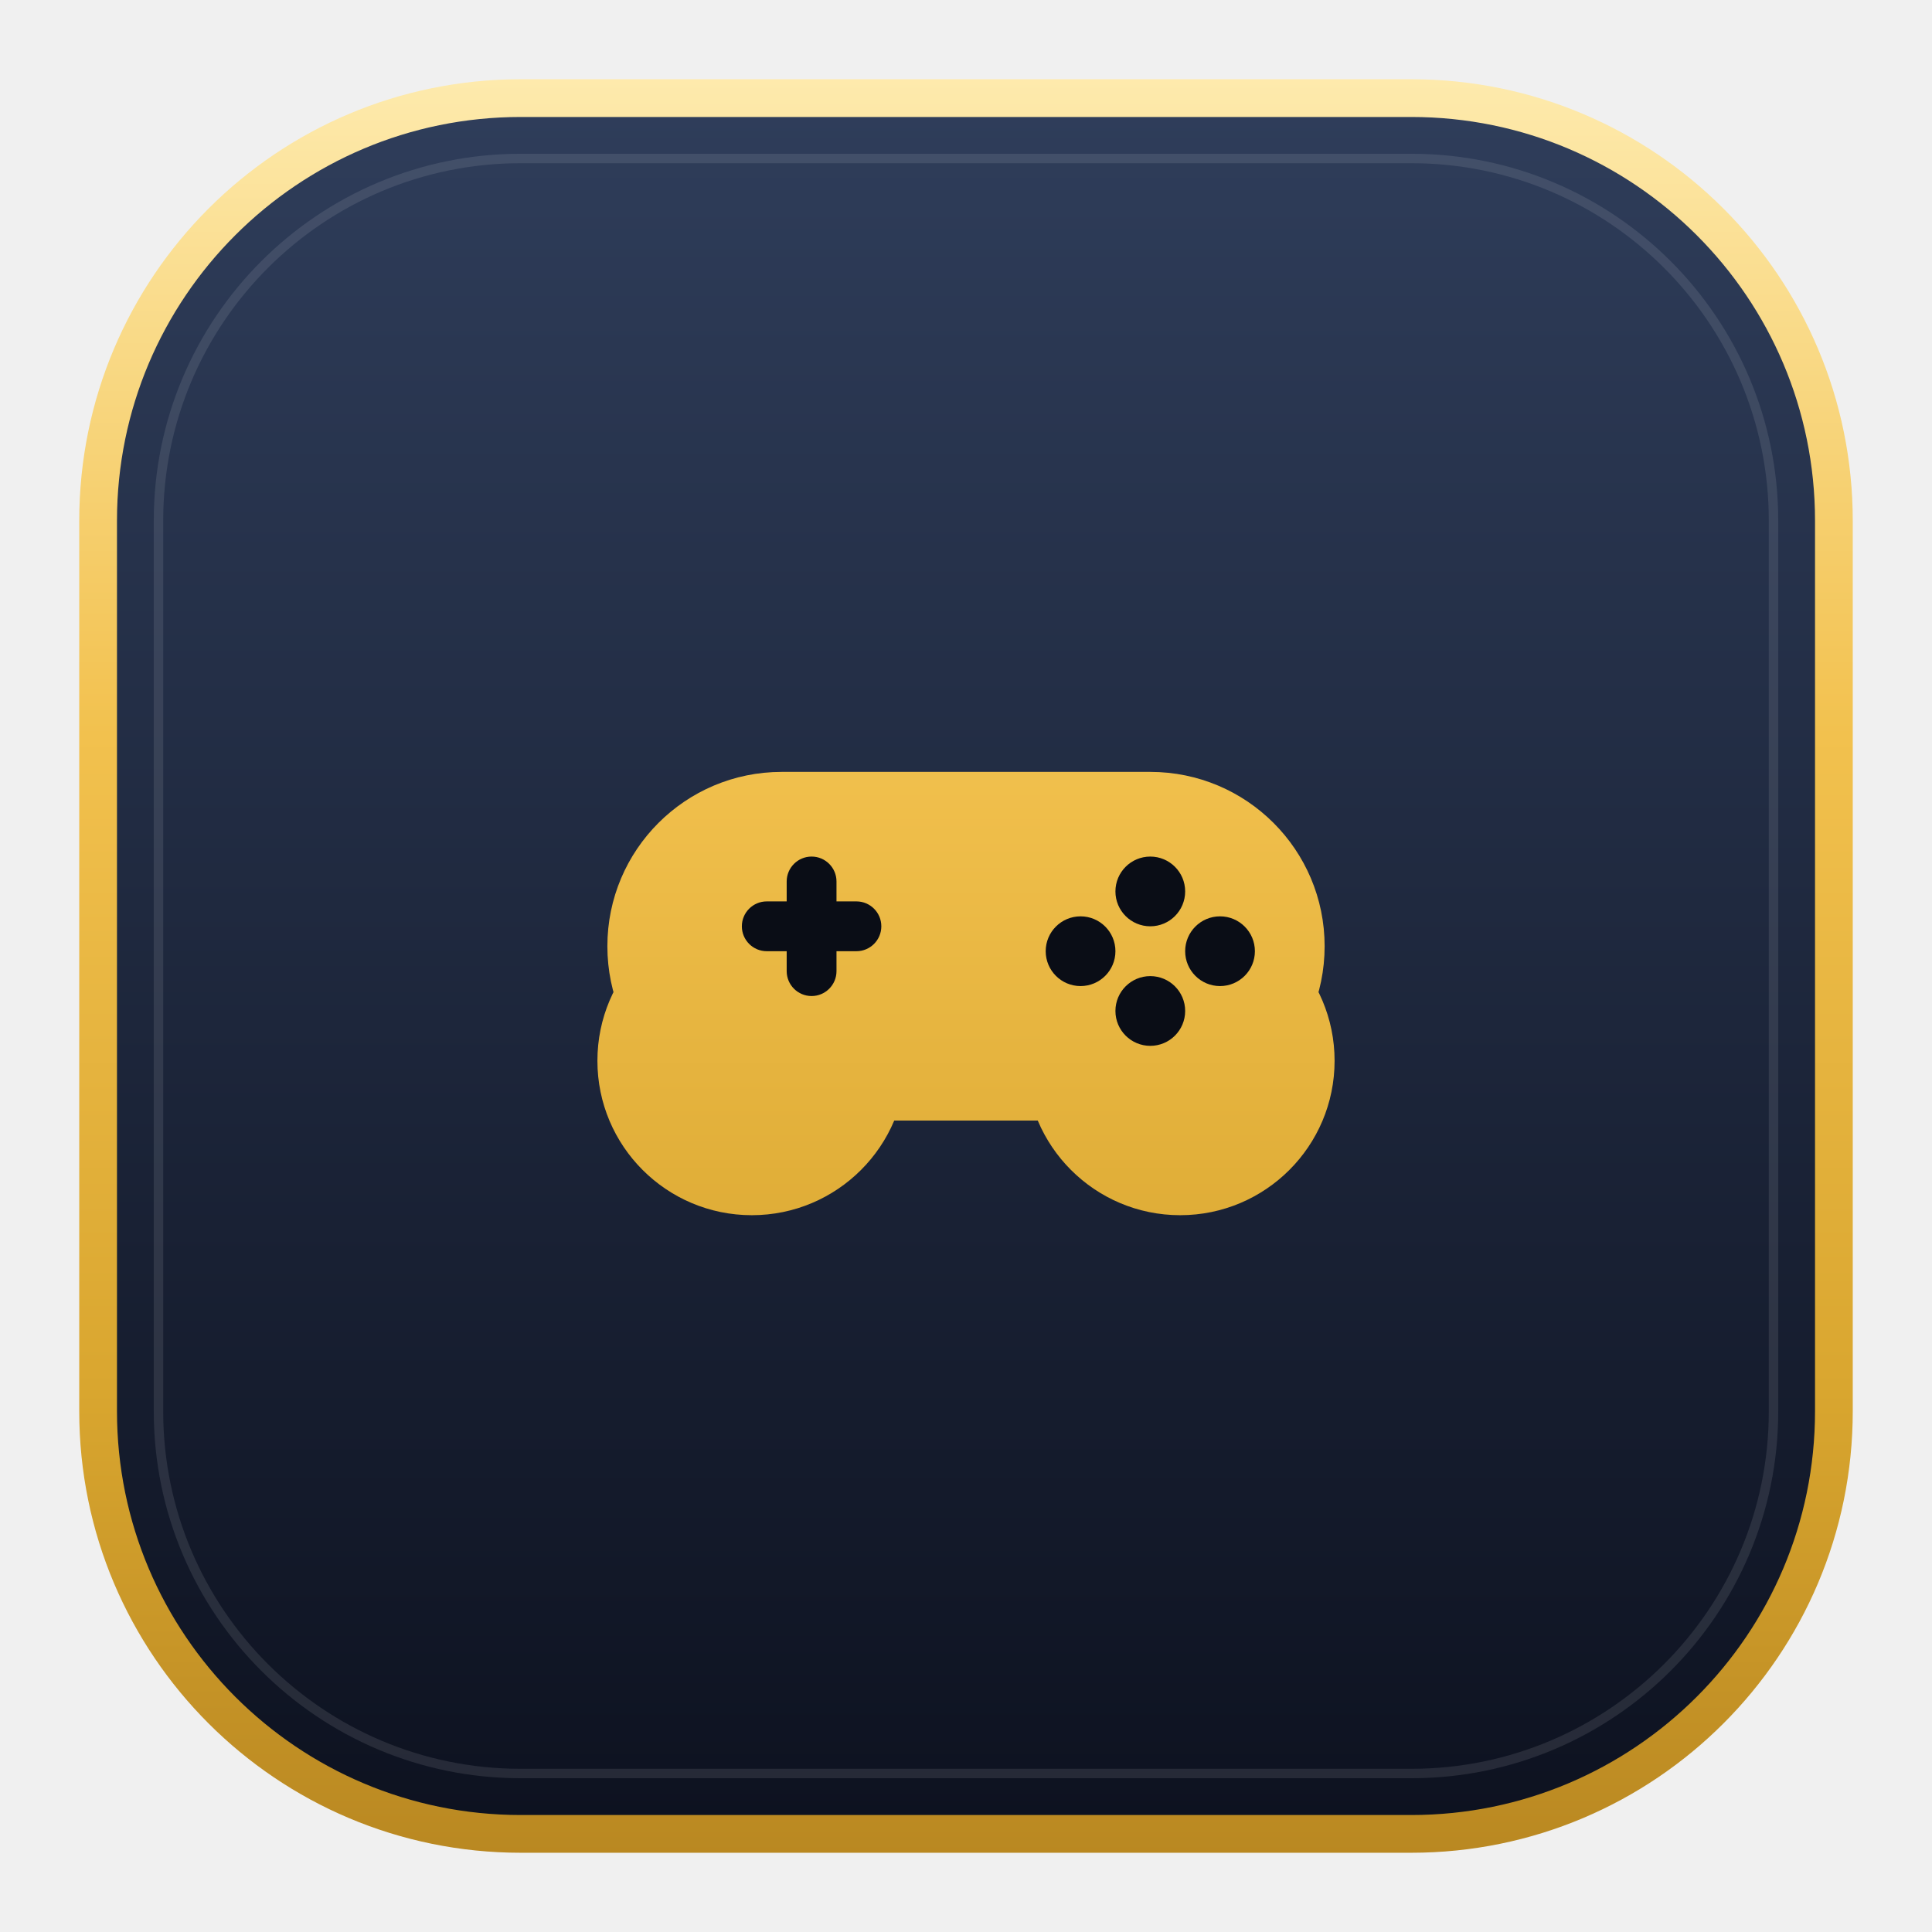
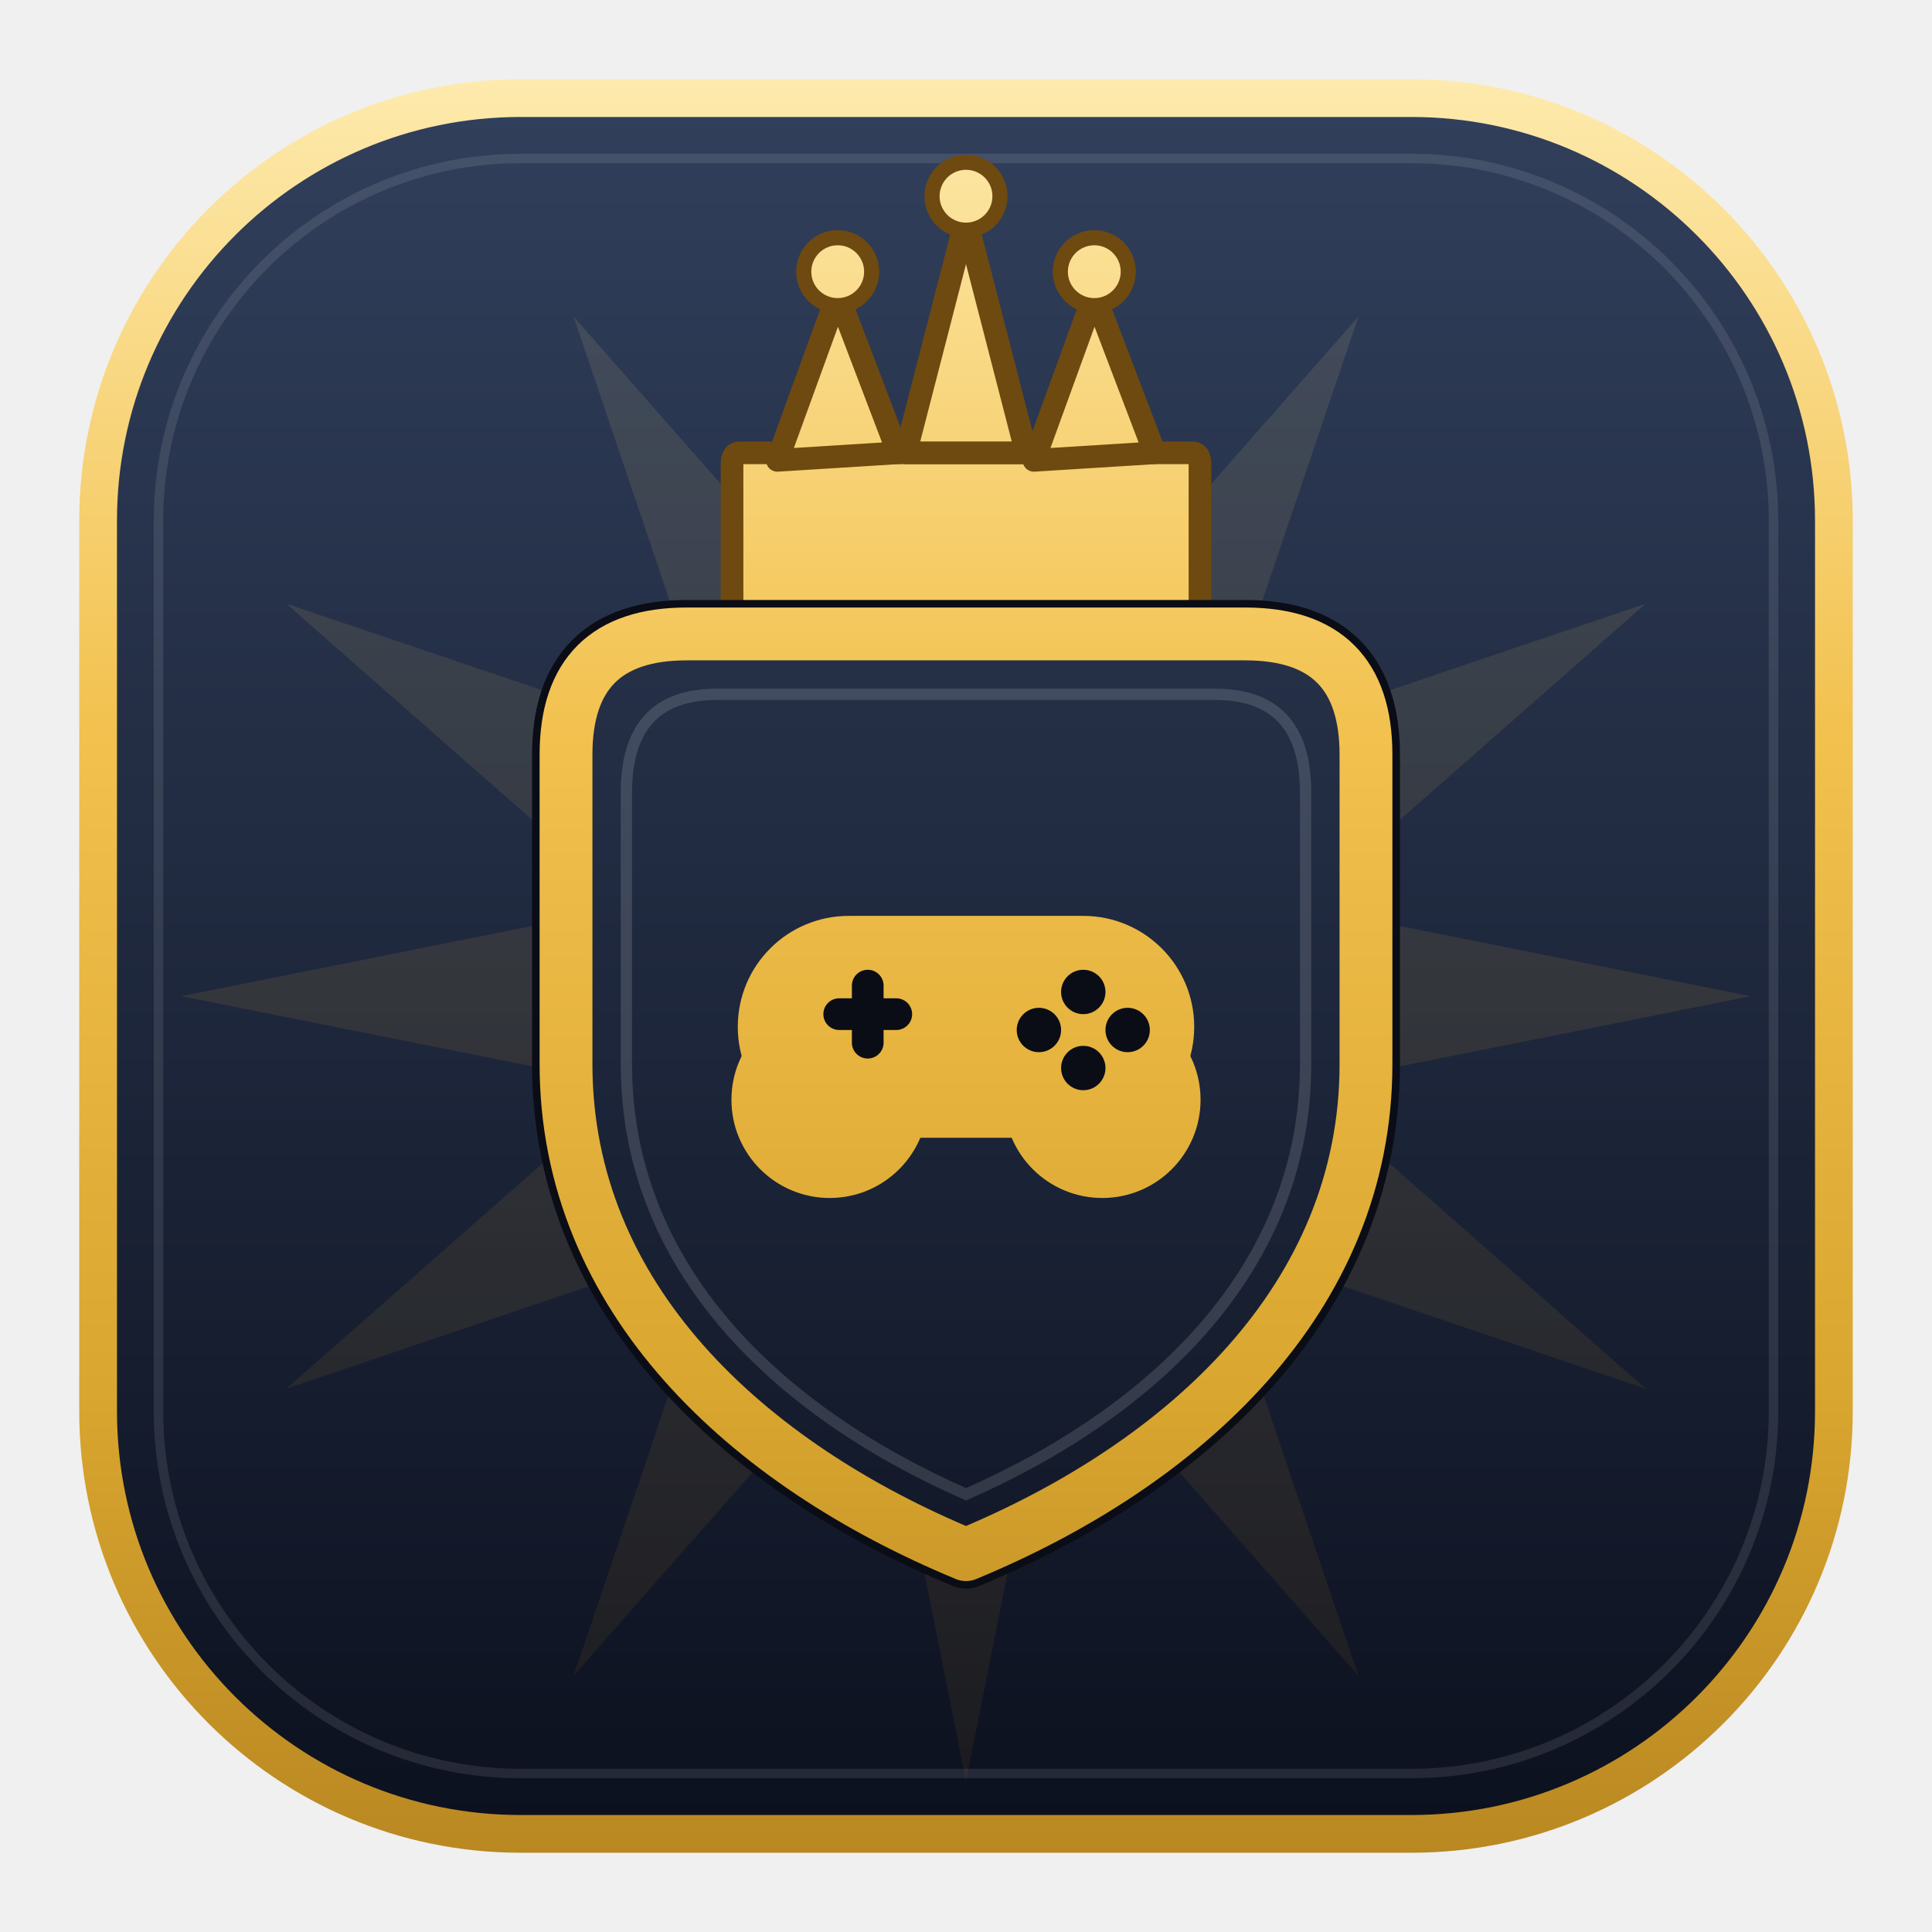
<svg xmlns="http://www.w3.org/2000/svg" width="512" height="512" viewBox="0 0 512 512">
  <defs>
    <linearGradient id="b" x1="0" x2="0" y1="0" y2="512" gradientUnits="userSpaceOnUse">
      <stop offset="0" stop-color="#ffefb8" />
      <stop offset=".38" stop-color="#f2c14e" />
      <stop offset=".72" stop-color="#d9a62f" />
      <stop offset="1" stop-color="#b4831f" />
    </linearGradient>
+     <linearGradient id="c" x1="0" x2="0" y1="0" y2="512" gradientUnits="userSpaceOnUse">
+       <stop offset="0" stop-color="#ffefb8" />
+       <stop offset=".55" stop-color="#d9a62f" />
+       <stop offset="1" stop-color="#7e5612" />
+     </linearGradient>
    <linearGradient id="a" x1="0" x2="0" y1="0" y2="512" gradientUnits="userSpaceOnUse">
-       <stop offset="0" stop-color="#31405e" />
-       <stop offset="1" stop-color="#0b0f1c" />
+       <stop offset="0" stop-color="#33425f" />
+       <stop offset="1" stop-color="#0a0e1b" />
    </linearGradient>
  </defs>
  <rect width="460" height="460" x="26" y="26" fill="url(#a)" rx="112" />
  <rect width="460" height="460" x="26" y="26" fill="none" stroke="url(#b)" stroke-width="10" rx="112" />
  <rect width="428" height="428" x="42" y="42" fill="none" stroke="#fff" stroke-opacity=".1" stroke-width="2.5" rx="96" />
+   <path fill="url(#c)" d="M464.0 264.0 L344.9 287.8 L436.1 368.0 L321.1 329.1 L360.0 444.1 L279.8 352.9 L256.0 472.0 L232.2 352.9 L152.0 444.1 L190.9 329.1 L75.9 368.0 L167.1 287.8 L48.0 264.0 L167.1 240.2 L75.9 160.0 L190.9 198.9 L152.0 83.9 L232.2 175.1 L256.0 56.0 L279.8 175.1 L360.0 83.9 L321.1 198.9 L436.1 160.0 L344.9 240.2 Z" opacity=".11" />
+   <path fill="url(#b)" stroke="#6e4a10" stroke-linejoin="round" stroke-width="6" d="M196 120 Q194 120 194 123 L194 166 Q194 172 200 172 L312 172 Q318 172 318 166 L318 123 Q318 120 316 120 Z" />
+   <path fill="url(#b)" stroke="#6e4a10" stroke-linejoin="round" stroke-width="6" d="M206 122 L222 78 L238 120 Z" />
+   <path fill="url(#b)" stroke="#6e4a10" stroke-linejoin="round" stroke-width="6" d="M240 120 L256 58 L272 120 Z" />
+   <path fill="url(#b)" stroke="#6e4a10" stroke-linejoin="round" stroke-width="6" d="M274 122 L290 78 L306 120 Z" />
+   <circle cx="222" cy="72" r="9" fill="url(#b)" stroke="#6e4a10" stroke-width="4" />
+   <circle cx="256" cy="52" r="9" fill="url(#b)" stroke="#6e4a10" stroke-width="4" />
+   <circle cx="290" cy="72" r="9" fill="url(#b)" stroke="#6e4a10" stroke-width="4" />
+   <path fill="url(#a)" stroke="#0a0d16" stroke-linejoin="round" stroke-width="18" d="M150 200 Q150 168 182 168 L330 168 Q362 168 362 200 L362 282 C362 344 314 388 256 412 C198 388 150 344 150 282 Z" />
+   <path fill="url(#a)" stroke="url(#b)" stroke-linejoin="round" stroke-width="14" d="M150 200 Q150 168 182 168 L330 168 Q362 168 362 200 L362 282 C362 344 314 388 256 412 C198 388 150 344 150 282 Z" />
+   <path fill="none" stroke="#fff" stroke-opacity=".14" stroke-width="3" d="M166 210 Q166 184 190 184 L322 184 Q346 184 346 210 L346 282 C346 336 306 374 256 396 C206 374 166 336 166 282 Z" />
  <g fill="url(#b)">
-     <rect width="190.08" height="92.4" x="160.96" y="204.56" rx="46.2" />
-     <circle cx="199.24" cy="281.12" r="40.92" />
-     <circle cx="312.76" cy="281.12" r="40.92" />
+     <rect width="120.96" height="58.8" x="195.52" y="242.72" rx="29.4" />
+     <circle cx="219.88" cy="291.44" r="26.04" />
+     <circle cx="292.12" cy="291.44" r="26.04" />
  </g>
  <g fill="#0a0d16">
-     <rect width="36.96" height="13.2" x="196.6" y="238.88" rx="6.6" />
-     <rect width="13.2" height="36.96" x="208.48" y="227" rx="6.6" />
+     <rect width="23.52" height="8.4" x="218.2" y="264.56" rx="4.2" />
+     <rect width="8.4" height="23.52" x="225.76" y="257" rx="4.2" />
  </g>
  <g fill="#0a0d16">
-     <circle cx="323.32" cy="252.08" r="9.24" />
-     <circle cx="304.84" cy="236.24" r="9.24" />
-     <circle cx="286.36" cy="252.08" r="9.24" />
-     <circle cx="304.84" cy="267.92" r="9.24" />
+     <circle cx="298.84" cy="272.96" r="5.88" />
+     <circle cx="287.08" cy="262.88" r="5.88" />
+     <circle cx="275.32" cy="272.96" r="5.88" />
+     <circle cx="287.08" cy="283.04" r="5.88" />
  </g>
</svg>
